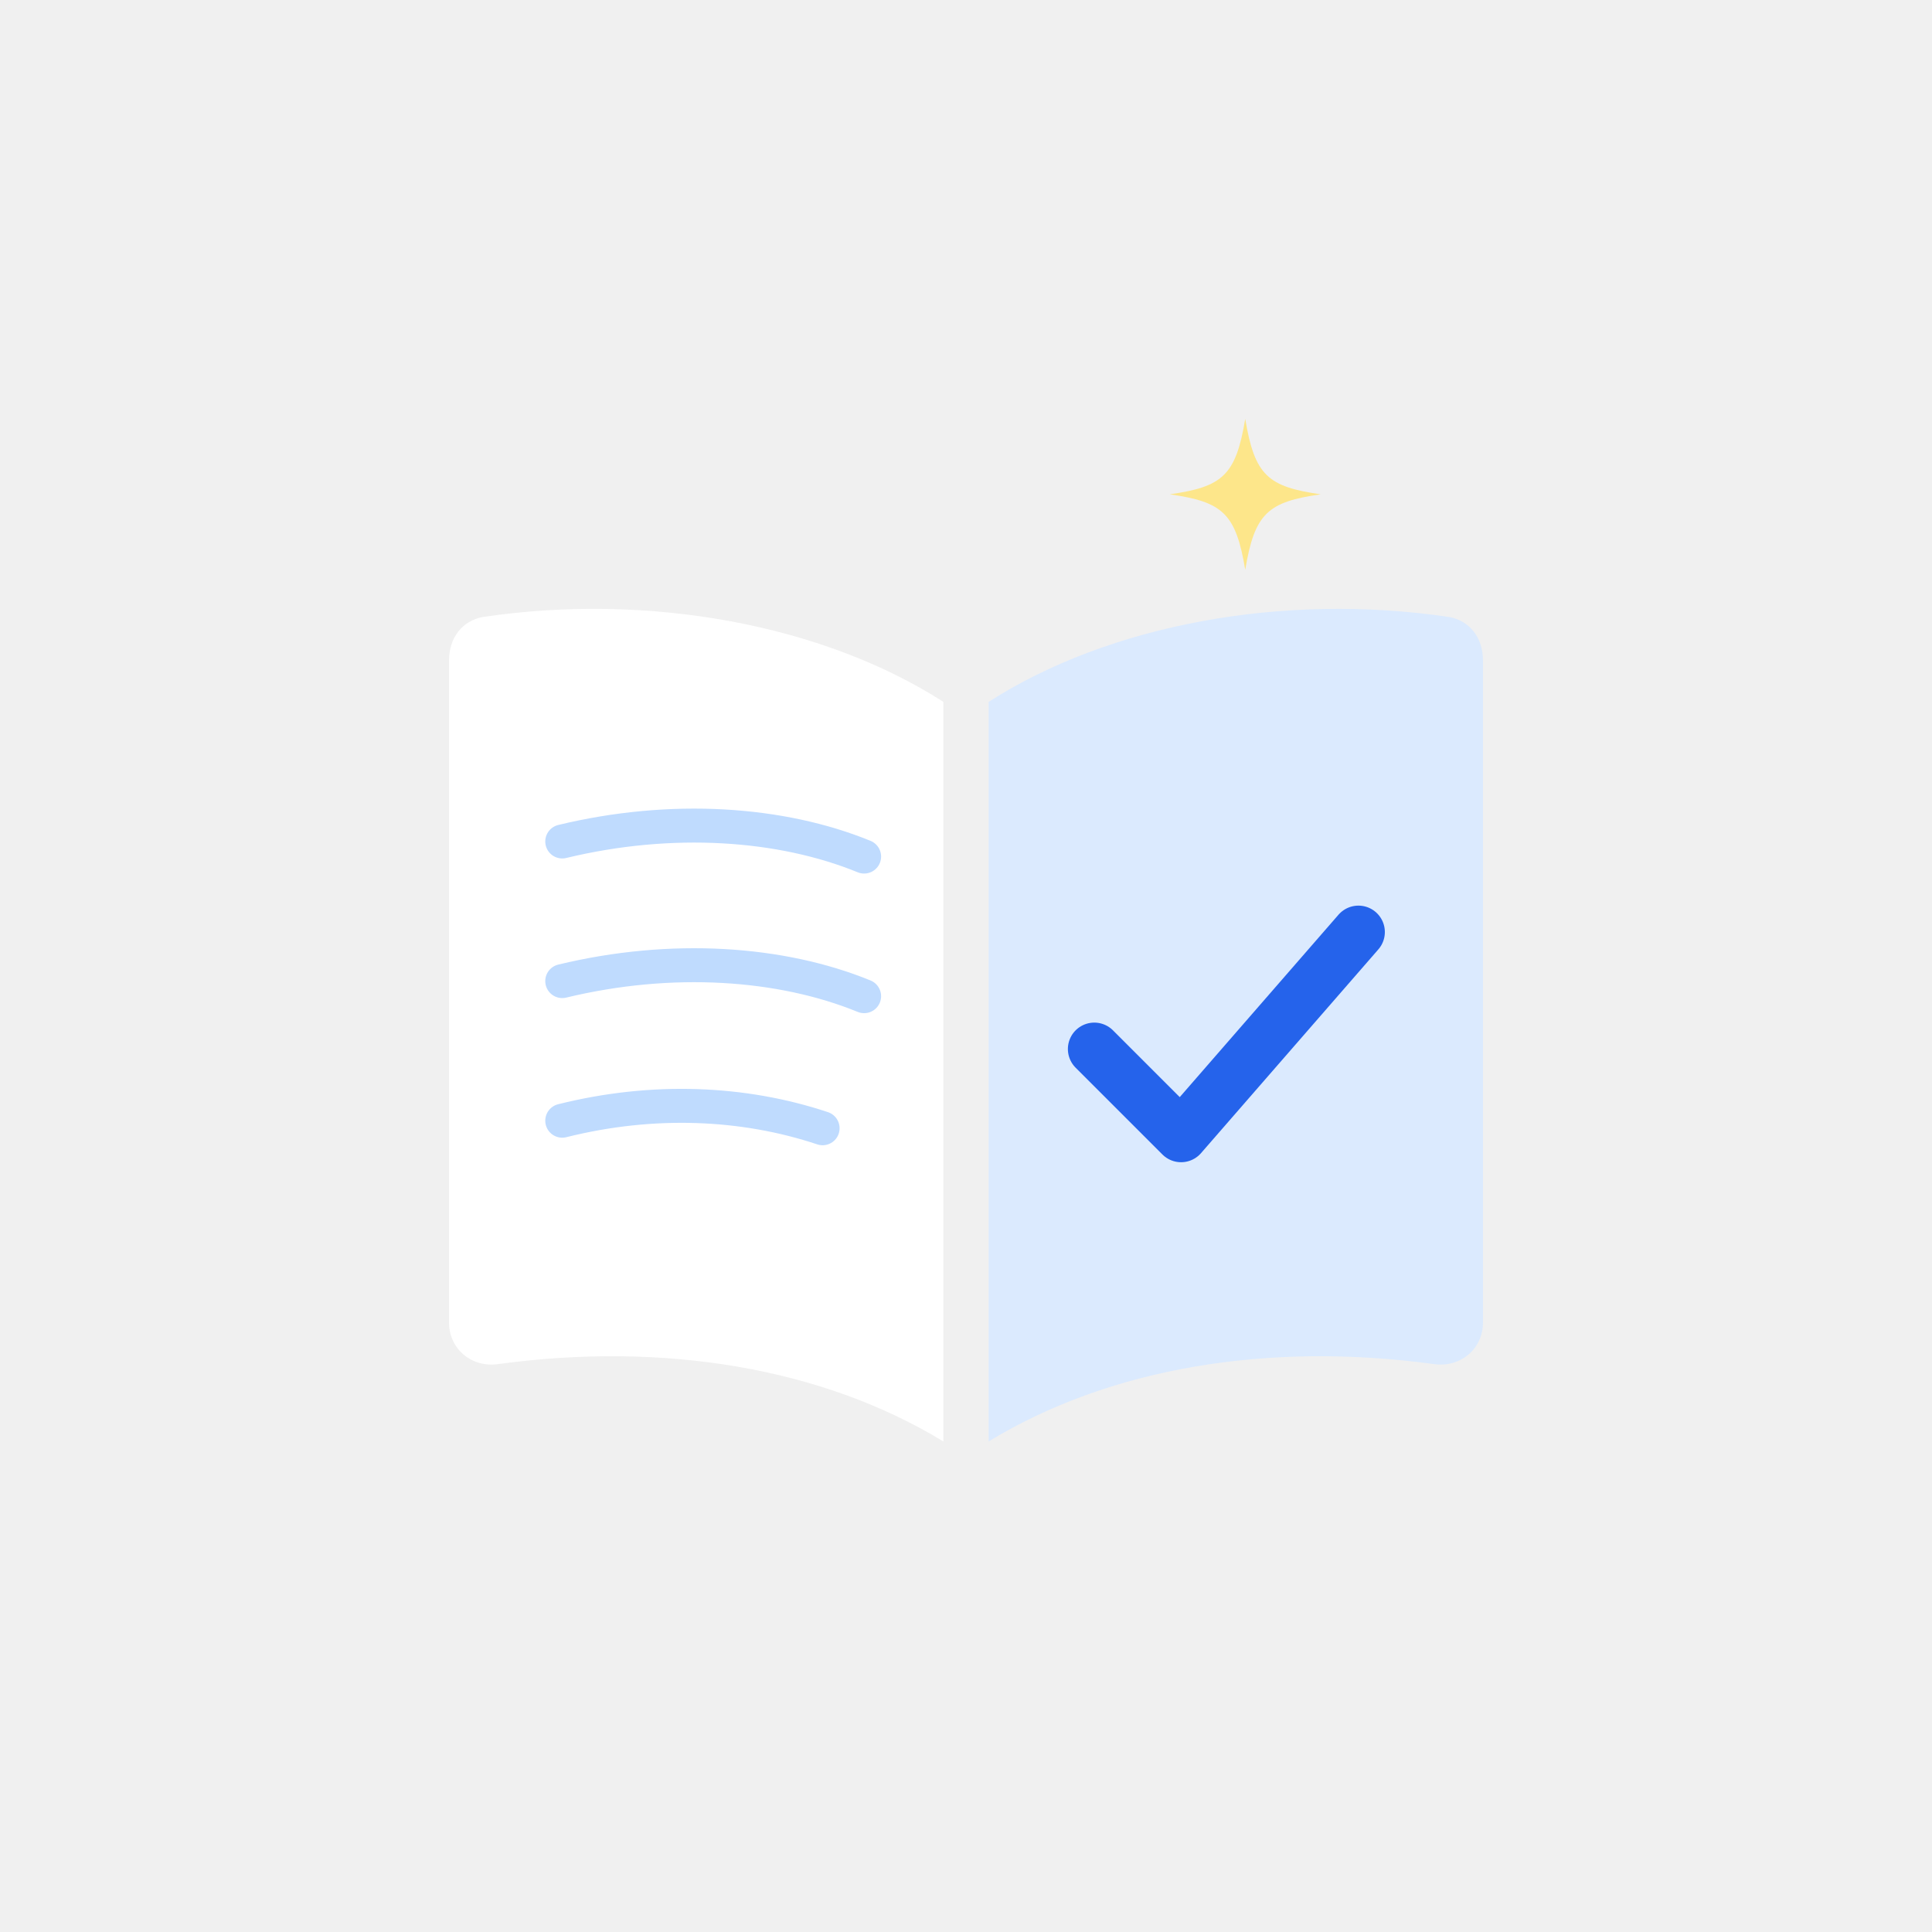
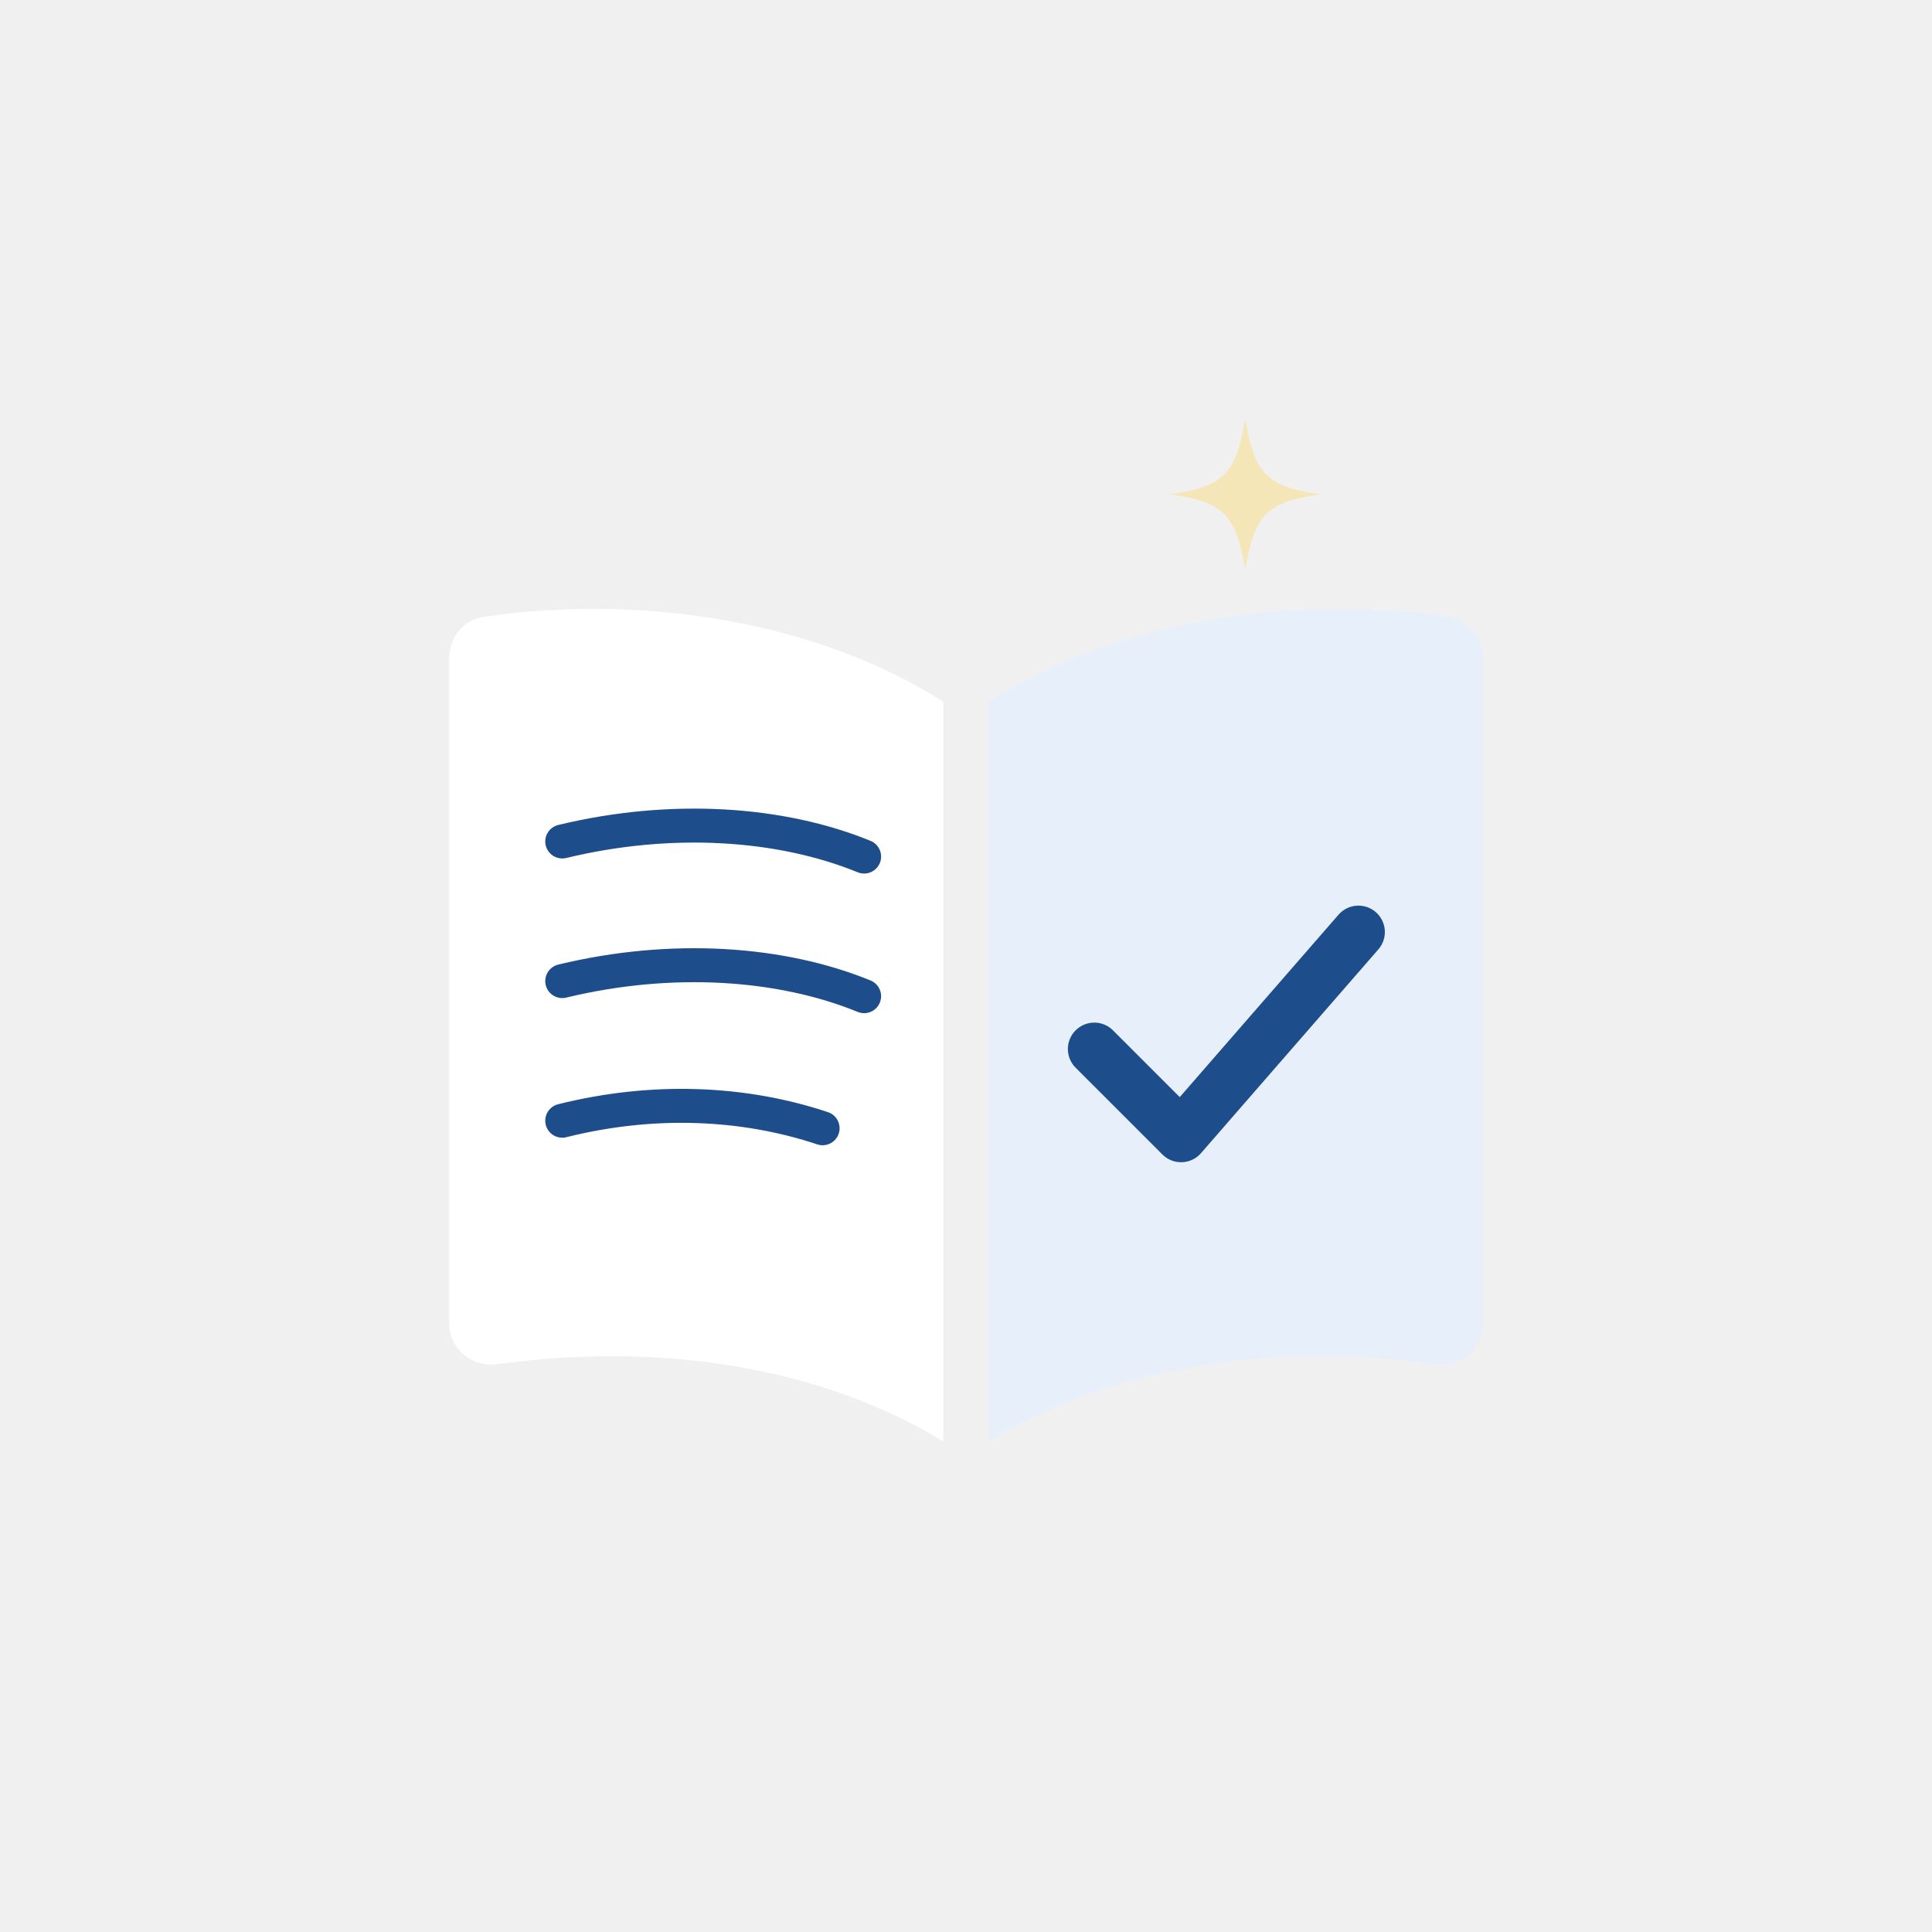
<svg xmlns="http://www.w3.org/2000/svg" viewBox="0 0 1024 1024" width="1024" height="1024">
  <defs />
  <path d="M500 372 C 436 331 344 314 256 327 C 245 329 238 338 238 350 L 238 701 C 238 715 250 725 264 723 C 352 711 436 725 500 764 Z" fill="#FFFFFF" />
-   <path d="M524 372 C 588 331 680 314 768 327 C 779 329 786 338 786 350 L 786 701 C 786 715 774 725 760 723 C 672 711 588 725 524 764 Z" fill="#DBEAFE" />
-   <path d="M298 446 C 356 432 414 436 458 454" fill="none" stroke="#BFDBFE" stroke-width="18" stroke-linecap="round" />
-   <path d="M298 520 C 356 506 414 510 458 528" fill="none" stroke="#BFDBFE" stroke-width="18" stroke-linecap="round" />
-   <path d="M298 594 C 346 582 394 584 436 598" fill="none" stroke="#BFDBFE" stroke-width="18" stroke-linecap="round" />
-   <path d="M580 556 L 626 602 L 720 494" fill="none" stroke="#2563EB" stroke-width="28" stroke-linecap="round" stroke-linejoin="round" />
-   <path d="M660 222 C 665 252 672 258 700 262 C 672 266 665 272 660 302 C 655 272 648 266 620 262 C 648 258 655 252 660 222 Z" fill="#FDE68A" />
+   <path d="M524 372 C 588 331 680 314 768 327 C 779 329 786 338 786 350 L 786 701 C 786 715 774 725 760 723 C 672 711 588 725 524 764 Z" fill="#e7f0fa" />
+   <path d="M298 446 C 356 432 414 436 458 454" fill="none" stroke="#1e4d8c" stroke-width="18" stroke-linecap="round" />
+   <path d="M298 520 C 356 506 414 510 458 528" fill="none" stroke="#1e4d8c" stroke-width="18" stroke-linecap="round" />
+   <path d="M298 594 C 346 582 394 584 436 598" fill="none" stroke="#1e4d8c" stroke-width="18" stroke-linecap="round" />
+   <path d="M580 556 L 626 602 L 720 494" fill="none" stroke="#1e4d8c" stroke-width="28" stroke-linecap="round" stroke-linejoin="round" />
+   <path d="M660 222 C 665 252 672 258 700 262 C 672 266 665 272 660 302 C 655 272 648 266 620 262 C 648 258 655 252 660 222 Z" fill="#f5e6b8" />
</svg>
